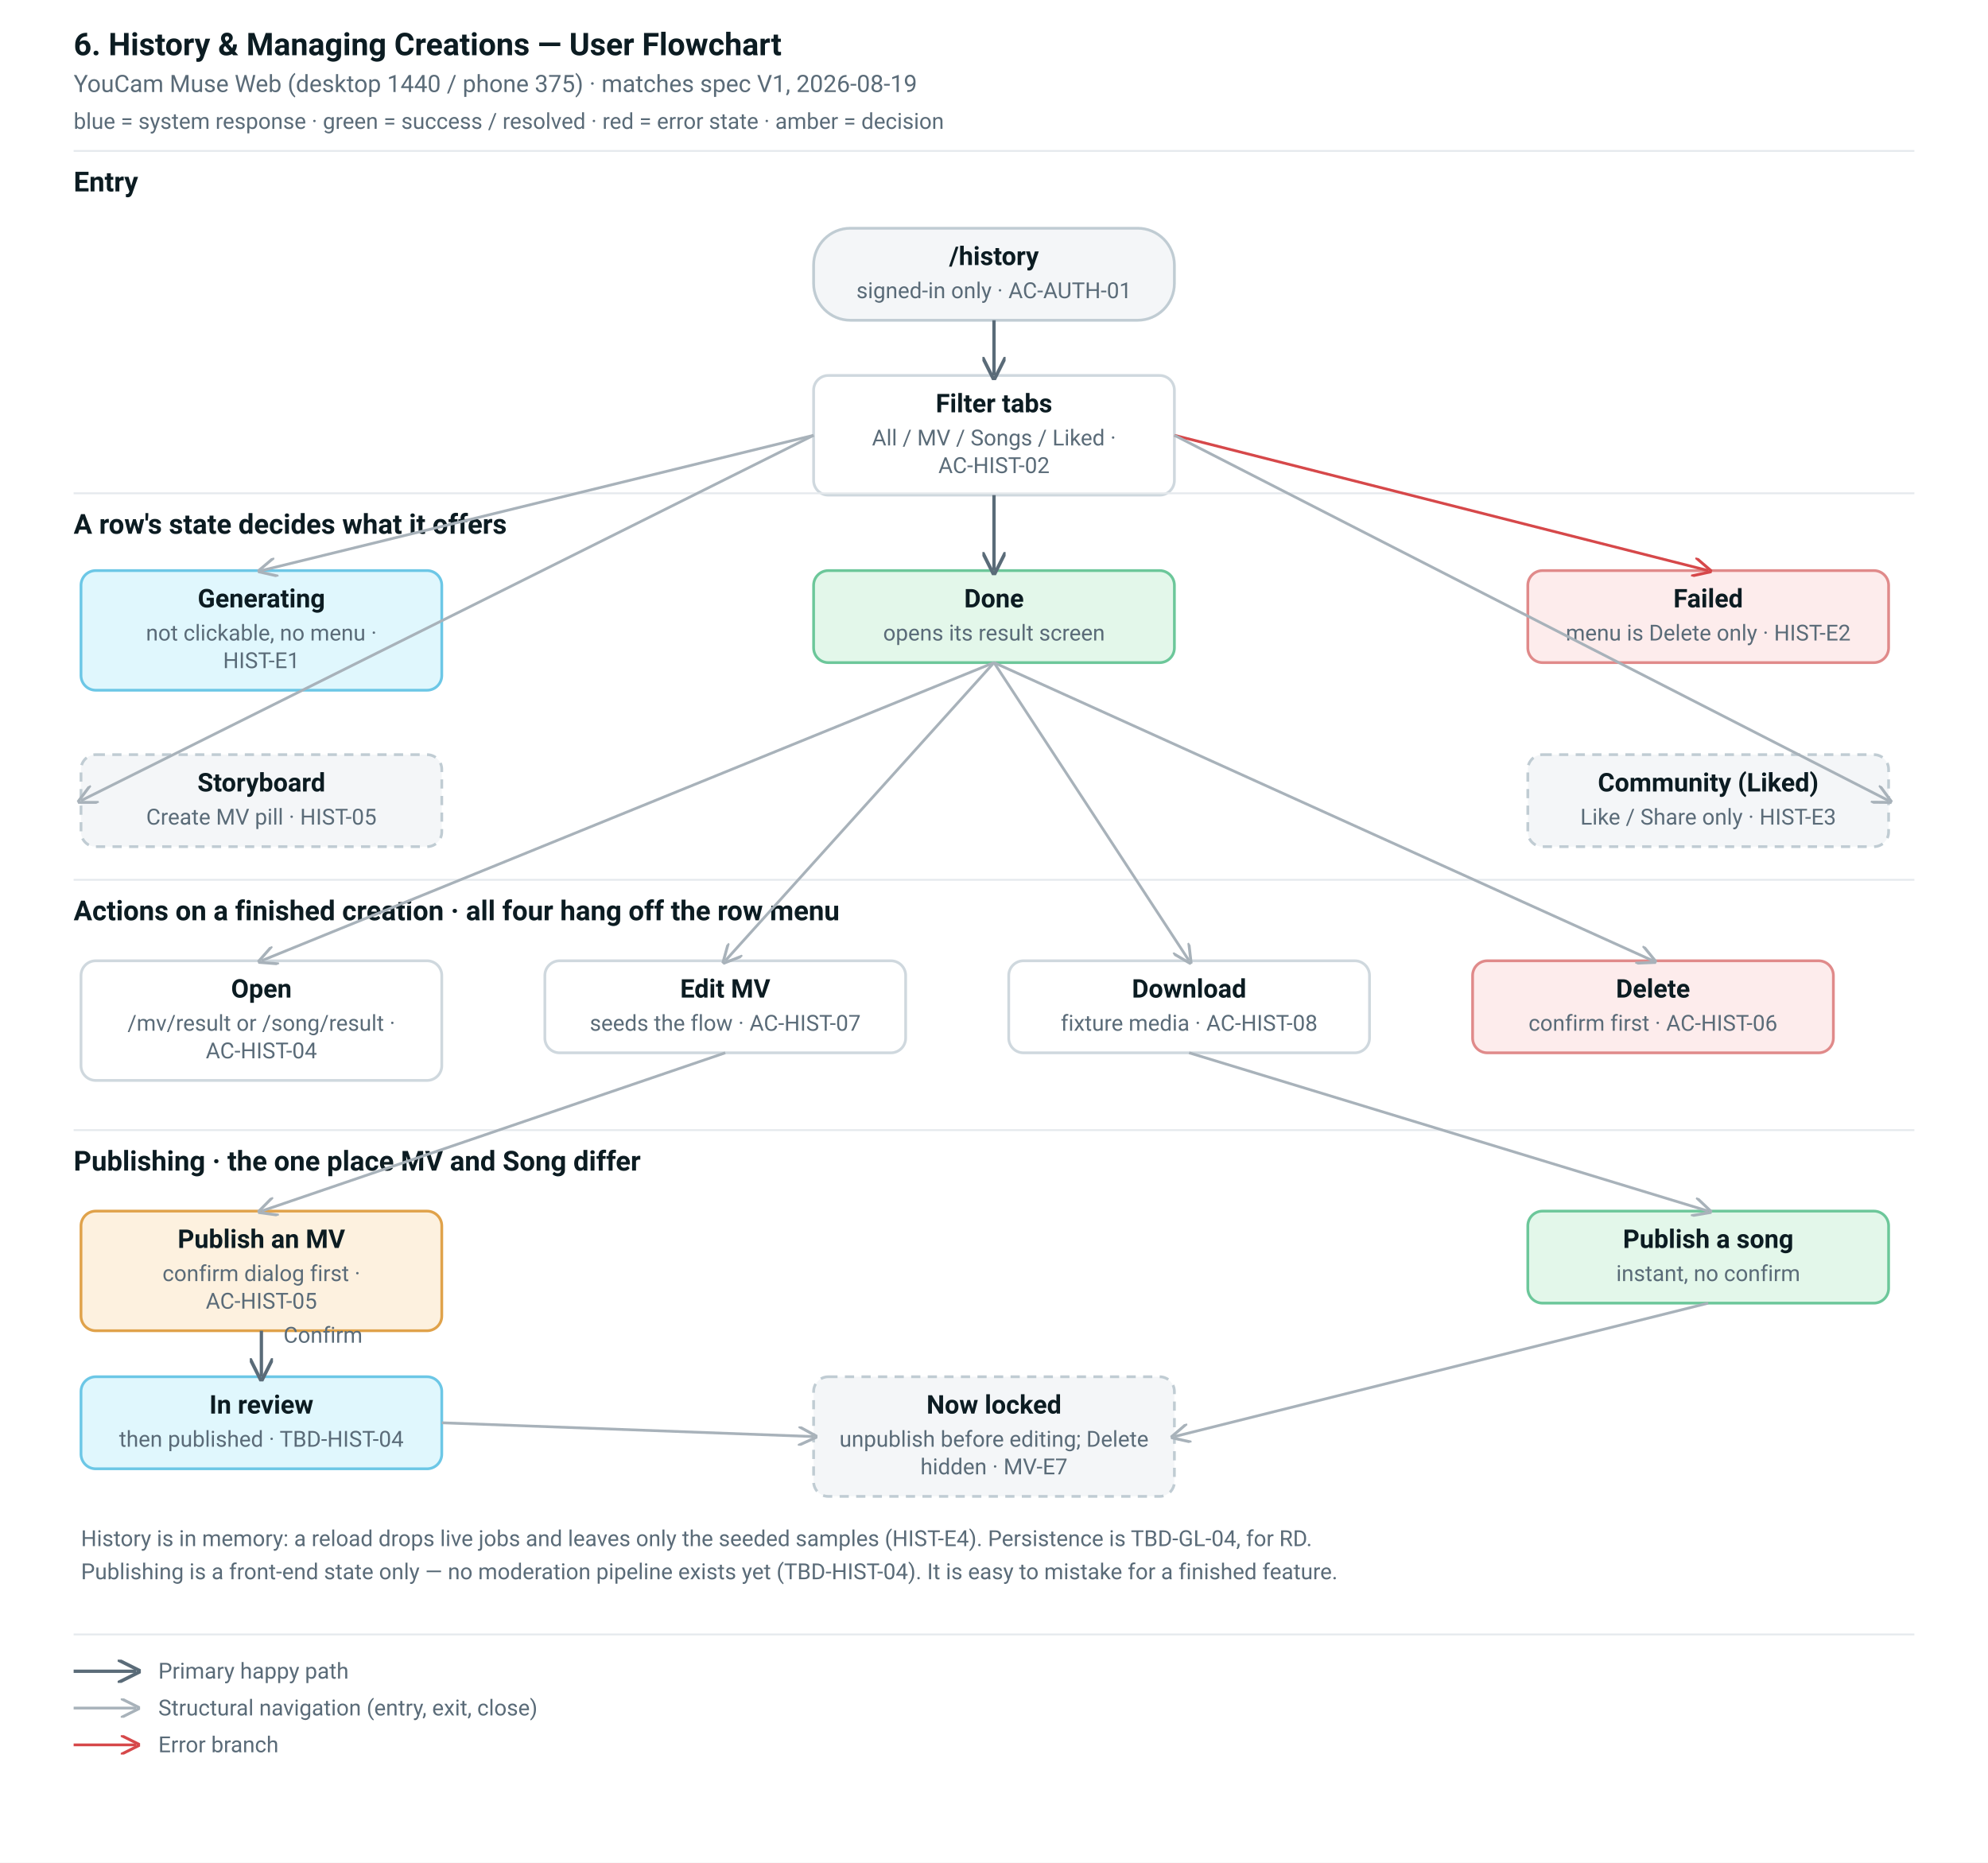
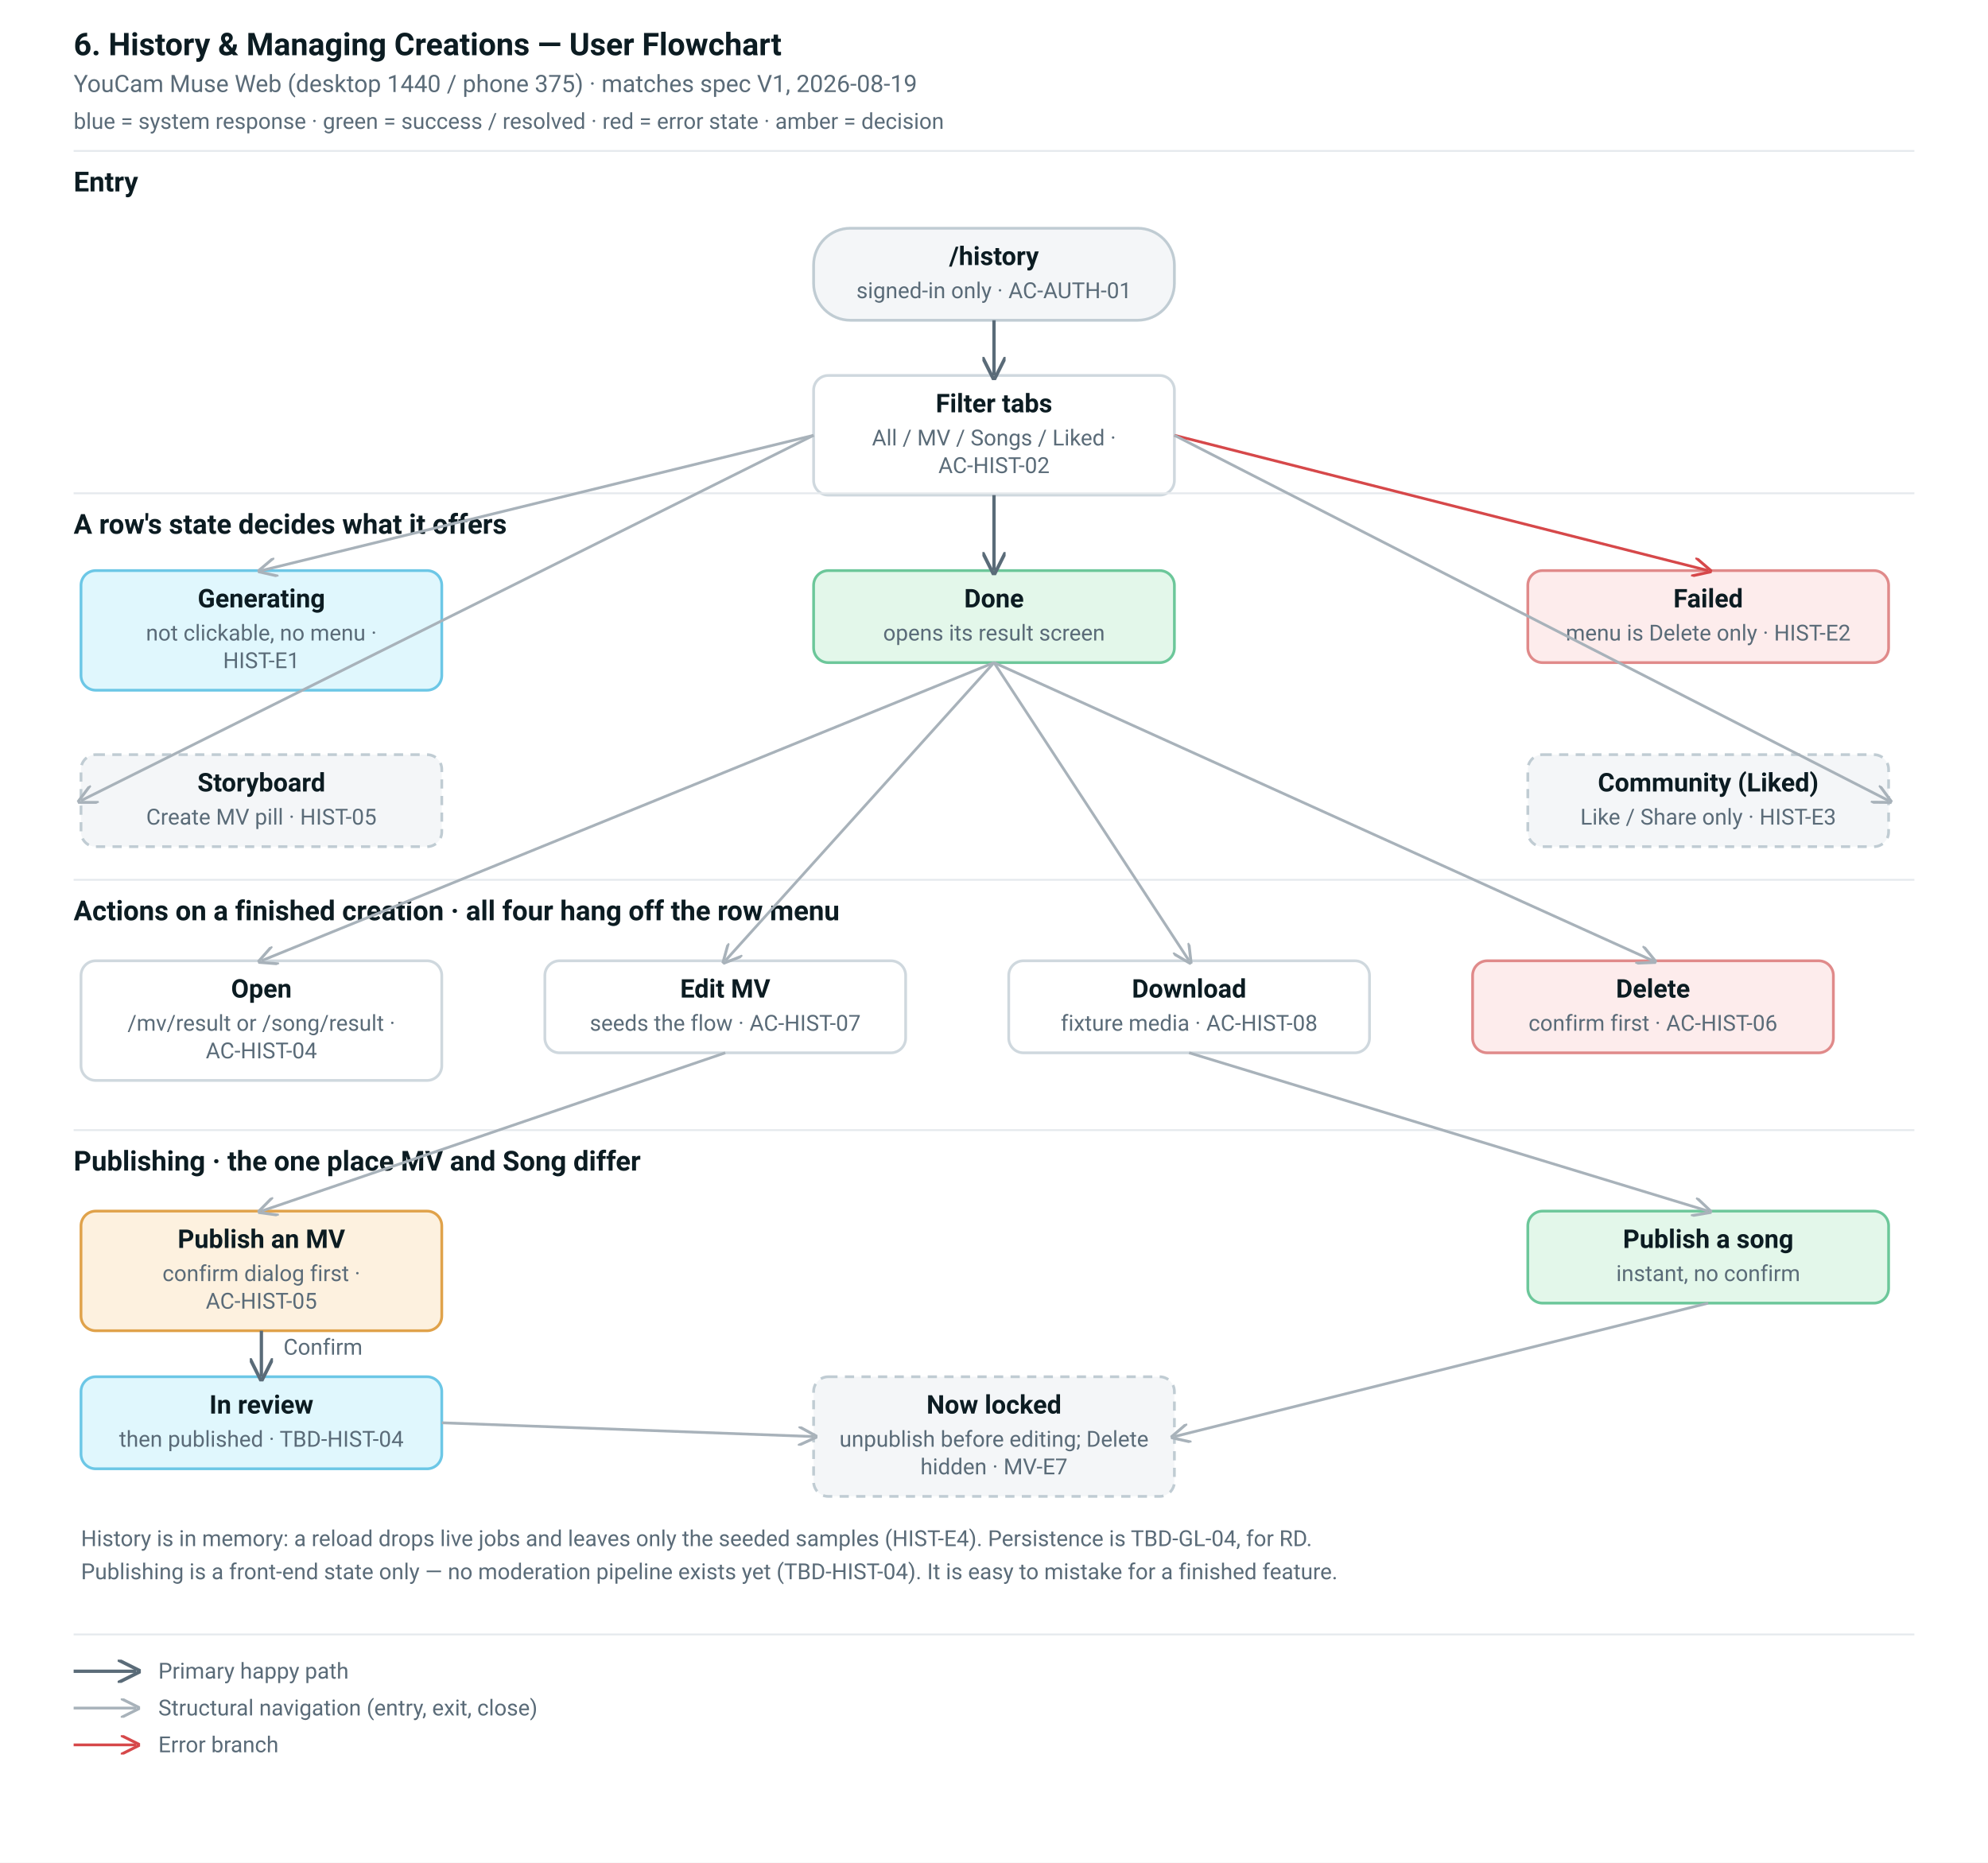
<svg xmlns="http://www.w3.org/2000/svg" width="1080" height="1012" viewBox="0 0 1080 1012" font-family="-apple-system,BlinkMacSystemFont,'Segoe UI',Roboto,sans-serif" role="img">
  <defs>
    <marker id="fc-primary" viewBox="0 0 10 10" refX="8" refY="5" markerWidth="7" markerHeight="7" orient="auto-start-reverse">
      <path d="M0 0 L10 5 L0 10" fill="none" stroke="#5a6b78" stroke-width="1.5" />
    </marker>
    <marker id="fc-error" viewBox="0 0 10 10" refX="8" refY="5" markerWidth="7" markerHeight="7" orient="auto-start-reverse">
      <path d="M0 0 L10 5 L0 10" fill="none" stroke="#d6484a" stroke-width="1.5" />
    </marker>
    <marker id="fc-structural" viewBox="0 0 10 10" refX="8" refY="5" markerWidth="7" markerHeight="7" orient="auto-start-reverse">
      <path d="M0 0 L10 5 L0 10" fill="none" stroke="#a8b2ba" stroke-width="1.5" />
    </marker>
    <marker id="fc-deferred" viewBox="0 0 10 10" refX="8" refY="5" markerWidth="7" markerHeight="7" orient="auto-start-reverse">
      <path d="M0 0 L10 5 L0 10" fill="none" stroke="#a8b2ba" stroke-width="1.5" />
    </marker>
    <marker id="fc-retry" viewBox="0 0 10 10" refX="8" refY="5" markerWidth="7" markerHeight="7" orient="auto-start-reverse">
      <path d="M0 0 L10 5 L0 10" fill="none" stroke="#6cc7e6" stroke-width="1.5" />
    </marker>
  </defs>
  <rect width="1080" height="1012" fill="#ffffff" />
  <text x="40" y="30" font-size="17" font-weight="700" fill="#0c1c22">6. History &amp; Managing Creations — User Flowchart</text>
  <text x="40" y="50" font-size="13" fill="#5a6b78">YouCam Muse Web (desktop 1440 / phone 375) · matches spec V1, 2026-08-19</text>
  <text x="40" y="70" font-size="12" fill="#5a6b78">blue = system response · green = success / resolved · red = error state · amber = decision</text>
  <g transform="translate(0,80)">
    <line x1="40" y1="2" x2="1040" y2="2" stroke="#e5e9ed" stroke-width="1" />
    <text x="40" y="24" font-size="15" font-weight="700" fill="#0c1c22">Entry</text>
    <rect x="442" y="44" width="196" height="50" rx="20" fill="#f4f6f8" stroke="#c0ccd3" stroke-width="1.5" />
    <text x="540" y="64" font-size="14" font-weight="700" fill="#0c1c22" text-anchor="middle">/history</text>
    <text x="540" y="82" font-size="12" fill="#5a6b78" text-anchor="middle">signed-in only · AC-AUTH-01</text>
    <rect x="442" y="124" width="196" height="65" rx="8" fill="#ffffff" stroke="#cfd8de" stroke-width="1.5" />
    <text x="540" y="144" font-size="14" font-weight="700" fill="#0c1c22" text-anchor="middle">Filter tabs</text>
    <text x="540" y="162" font-size="12" fill="#5a6b78" text-anchor="middle">All / MV / Songs / Liked ·</text>
    <text x="540" y="177" font-size="12" fill="#5a6b78" text-anchor="middle">AC-HIST-02</text>
    <line x1="540" y1="94" x2="540" y2="124" stroke="#5a6b78" stroke-width="1.8" marker-end="url(#fc-primary)" />
    <line x1="40" y1="188" x2="1040" y2="188" stroke="#e5e9ed" stroke-width="1" />
    <text x="40" y="210" font-size="15" font-weight="700" fill="#0c1c22">A row's state decides what it offers</text>
    <rect x="44" y="230" width="196" height="65" rx="8" fill="#e0f7fd" stroke="#6cc7e6" stroke-width="1.5" />
    <text x="142" y="250" font-size="14" font-weight="700" fill="#0c1c22" text-anchor="middle">Generating</text>
    <text x="142" y="268" font-size="12" fill="#5a6b78" text-anchor="middle">not clickable, no menu ·</text>
    <text x="142" y="283" font-size="12" fill="#5a6b78" text-anchor="middle">HIST-E1</text>
    <rect x="442" y="230" width="196" height="50" rx="8" fill="#e3f7ea" stroke="#6cc79a" stroke-width="1.5" />
    <text x="540" y="250" font-size="14" font-weight="700" fill="#0c1c22" text-anchor="middle">Done</text>
    <text x="540" y="268" font-size="12" fill="#5a6b78" text-anchor="middle">opens its result screen</text>
    <rect x="830" y="230" width="196" height="50" rx="8" fill="#fdecec" stroke="#e08a8a" stroke-width="1.5" />
    <text x="928" y="250" font-size="14" font-weight="700" fill="#0c1c22" text-anchor="middle">Failed</text>
    <text x="928" y="268" font-size="12" fill="#5a6b78" text-anchor="middle">menu is Delete only · HIST-E2</text>
    <line x1="442" y1="156.5" x2="142" y2="230" stroke="#a8b2ba" stroke-width="1.5" marker-end="url(#fc-structural)" />
    <line x1="540" y1="189" x2="540" y2="230" stroke="#5a6b78" stroke-width="1.8" marker-end="url(#fc-primary)" />
    <line x1="638" y1="156.5" x2="928" y2="230" stroke="#d6484a" stroke-width="1.5" marker-end="url(#fc-error)" />
    <rect x="44" y="330" width="196" height="50" rx="8" fill="#f4f6f8" stroke="#c0ccd3" stroke-width="1.5" stroke-dasharray="5 4" />
    <text x="142" y="350" font-size="14" font-weight="700" fill="#0c1c22" text-anchor="middle">Storyboard</text>
    <text x="142" y="368" font-size="12" fill="#5a6b78" text-anchor="middle">Create MV pill · HIST-05</text>
    <rect x="830" y="330" width="196" height="50" rx="8" fill="#f4f6f8" stroke="#c0ccd3" stroke-width="1.5" stroke-dasharray="5 4" />
    <text x="928" y="350" font-size="14" font-weight="700" fill="#0c1c22" text-anchor="middle">Community (Liked)</text>
    <text x="928" y="368" font-size="12" fill="#5a6b78" text-anchor="middle">Like / Share only · HIST-E3</text>
    <line x1="442" y1="156.5" x2="44" y2="355" stroke="#a8b2ba" stroke-width="1.5" marker-end="url(#fc-structural)" />
    <line x1="638" y1="156.5" x2="1026" y2="355" stroke="#a8b2ba" stroke-width="1.5" marker-end="url(#fc-structural)" />
    <line x1="40" y1="398" x2="1040" y2="398" stroke="#e5e9ed" stroke-width="1" />
    <text x="40" y="420" font-size="15" font-weight="700" fill="#0c1c22">Actions on a finished creation  ·  all four hang off the row menu</text>
    <rect x="44" y="442" width="196" height="65" rx="8" fill="#ffffff" stroke="#cfd8de" stroke-width="1.5" />
    <text x="142" y="462" font-size="14" font-weight="700" fill="#0c1c22" text-anchor="middle">Open</text>
    <text x="142" y="480" font-size="12" fill="#5a6b78" text-anchor="middle">/mv/result or /song/result ·</text>
    <text x="142" y="495" font-size="12" fill="#5a6b78" text-anchor="middle">AC-HIST-04</text>
    <rect x="296" y="442" width="196" height="50" rx="8" fill="#ffffff" stroke="#cfd8de" stroke-width="1.5" />
    <text x="394" y="462" font-size="14" font-weight="700" fill="#0c1c22" text-anchor="middle">Edit MV</text>
    <text x="394" y="480" font-size="12" fill="#5a6b78" text-anchor="middle">seeds the flow · AC-HIST-07</text>
    <rect x="548" y="442" width="196" height="50" rx="8" fill="#ffffff" stroke="#cfd8de" stroke-width="1.5" />
    <text x="646" y="462" font-size="14" font-weight="700" fill="#0c1c22" text-anchor="middle">Download</text>
    <text x="646" y="480" font-size="12" fill="#5a6b78" text-anchor="middle">fixture media · AC-HIST-08</text>
    <rect x="800" y="442" width="196" height="50" rx="8" fill="#fdecec" stroke="#e08a8a" stroke-width="1.5" />
    <text x="898" y="462" font-size="14" font-weight="700" fill="#0c1c22" text-anchor="middle">Delete</text>
    <text x="898" y="480" font-size="12" fill="#5a6b78" text-anchor="middle">confirm first · AC-HIST-06</text>
    <line x1="540" y1="280" x2="142" y2="442" stroke="#a8b2ba" stroke-width="1.5" marker-end="url(#fc-structural)" />
    <line x1="540" y1="280" x2="394" y2="442" stroke="#a8b2ba" stroke-width="1.5" marker-end="url(#fc-structural)" />
    <line x1="540" y1="280" x2="646" y2="442" stroke="#a8b2ba" stroke-width="1.5" marker-end="url(#fc-structural)" />
    <line x1="540" y1="280" x2="898" y2="442" stroke="#a8b2ba" stroke-width="1.5" marker-end="url(#fc-structural)" />
    <line x1="40" y1="534" x2="1040" y2="534" stroke="#e5e9ed" stroke-width="1" />
    <text x="40" y="556" font-size="15" font-weight="700" fill="#0c1c22">Publishing  ·  the one place MV and Song differ</text>
    <rect x="44" y="578" width="196" height="65" rx="8" fill="#fdf1df" stroke="#e0a24a" stroke-width="1.5" />
    <text x="142" y="598" font-size="14" font-weight="700" fill="#0c1c22" text-anchor="middle">Publish an MV</text>
    <text x="142" y="616" font-size="12" fill="#5a6b78" text-anchor="middle">confirm dialog first ·</text>
    <text x="142" y="631" font-size="12" fill="#5a6b78" text-anchor="middle">AC-HIST-05</text>
    <rect x="830" y="578" width="196" height="50" rx="8" fill="#e3f7ea" stroke="#6cc79a" stroke-width="1.5" />
    <text x="928" y="598" font-size="14" font-weight="700" fill="#0c1c22" text-anchor="middle">Publish a song</text>
    <text x="928" y="616" font-size="12" fill="#5a6b78" text-anchor="middle">instant, no confirm</text>
    <line x1="394" y1="492" x2="142" y2="578" stroke="#a8b2ba" stroke-width="1.5" marker-end="url(#fc-structural)" />
    <line x1="646" y1="492" x2="928" y2="578" stroke="#a8b2ba" stroke-width="1.5" marker-end="url(#fc-structural)" />
    <rect x="44" y="668" width="196" height="50" rx="8" fill="#e0f7fd" stroke="#6cc7e6" stroke-width="1.5" />
    <text x="142" y="688" font-size="14" font-weight="700" fill="#0c1c22" text-anchor="middle">In review</text>
    <text x="142" y="706" font-size="12" fill="#5a6b78" text-anchor="middle">then published · TBD-HIST-04</text>
    <line x1="142" y1="643" x2="142" y2="668" stroke="#5a6b78" stroke-width="1.8" marker-end="url(#fc-primary)" />
-     <text x="154" y="649.5" font-size="12" fill="#5a6b78" text-anchor="start">Confirm</text>
+     <text x="154" y="656" font-size="12" fill="#5a6b78" text-anchor="start">Confirm</text>
    <rect x="442" y="668" width="196" height="65" rx="8" fill="#f4f6f8" stroke="#c0ccd3" stroke-width="1.5" stroke-dasharray="5 4" />
    <text x="540" y="688" font-size="14" font-weight="700" fill="#0c1c22" text-anchor="middle">Now locked</text>
    <text x="540" y="706" font-size="12" fill="#5a6b78" text-anchor="middle">unpublish before editing; Delete</text>
    <text x="540" y="721" font-size="12" fill="#5a6b78" text-anchor="middle">hidden · MV-E7</text>
    <line x1="240" y1="693" x2="442" y2="700.5" stroke="#a8b2ba" stroke-width="1.5" marker-end="url(#fc-structural)" />
    <line x1="928" y1="628" x2="638" y2="700.5" stroke="#a8b2ba" stroke-width="1.5" marker-end="url(#fc-structural)" />
    <text x="44" y="760" font-size="12" fill="#5a6b78">History is in memory: a reload drops live jobs and leaves only the seeded samples (HIST-E4). Persistence is TBD-GL-04, for RD.</text>
    <text x="44" y="778" font-size="12" fill="#5a6b78">Publishing is a front-end state only — no moderation pipeline exists yet (TBD-HIST-04). It is easy to mistake for a finished feature.</text>
    <line x1="40" y1="808" x2="1040" y2="808" stroke="#e5e9ed" stroke-width="1" />
    <line x1="40" y1="828" x2="74" y2="828" stroke="#5a6b78" stroke-width="1.8" marker-end="url(#fc-primary)" />
    <text x="86" y="832" font-size="12" fill="#5a6b78">Primary happy path</text>
    <line x1="40" y1="848" x2="74" y2="848" stroke="#a8b2ba" stroke-width="1.5" marker-end="url(#fc-structural)" />
    <text x="86" y="852" font-size="12" fill="#5a6b78">Structural navigation (entry, exit, close)</text>
    <line x1="40" y1="868" x2="74" y2="868" stroke="#d6484a" stroke-width="1.5" marker-end="url(#fc-error)" />
    <text x="86" y="872" font-size="12" fill="#5a6b78">Error branch</text>
  </g>
</svg>
